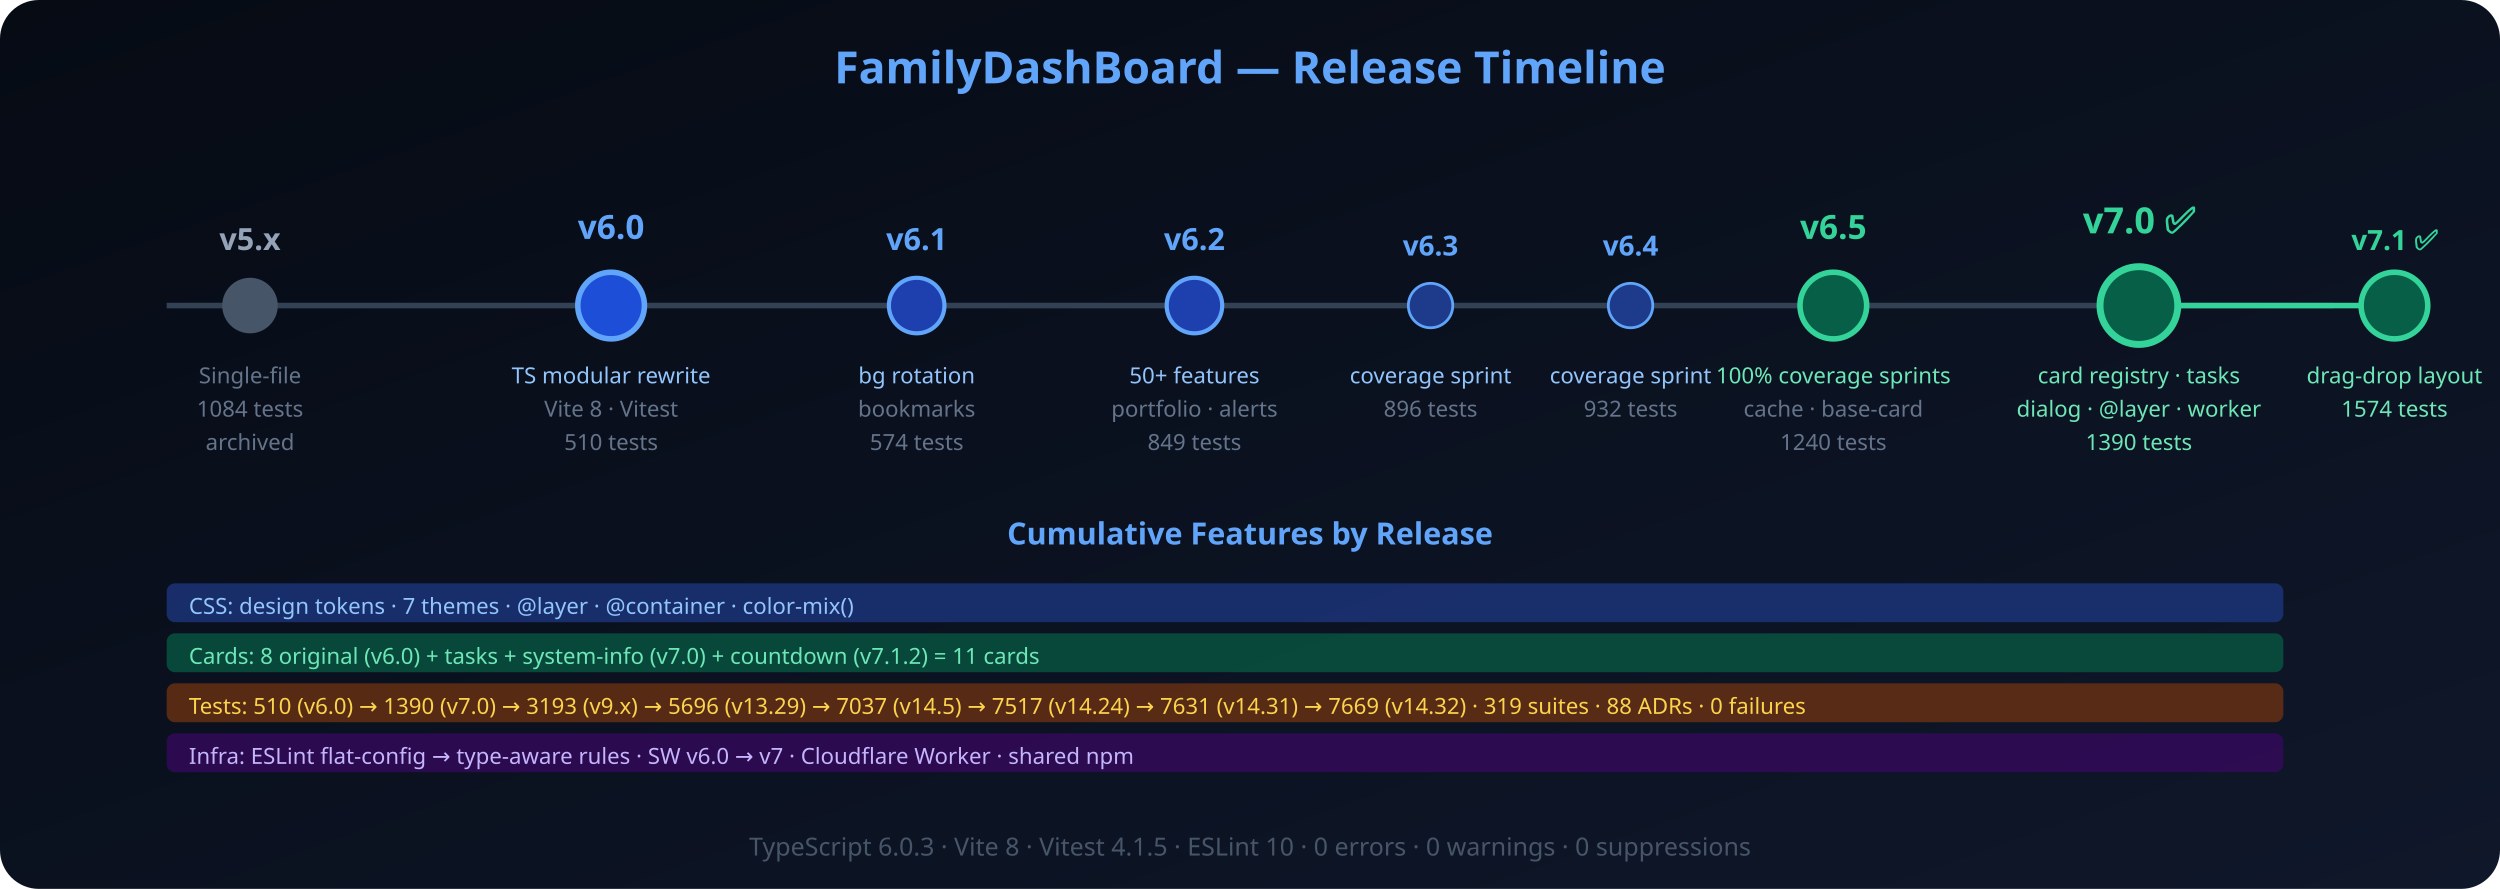
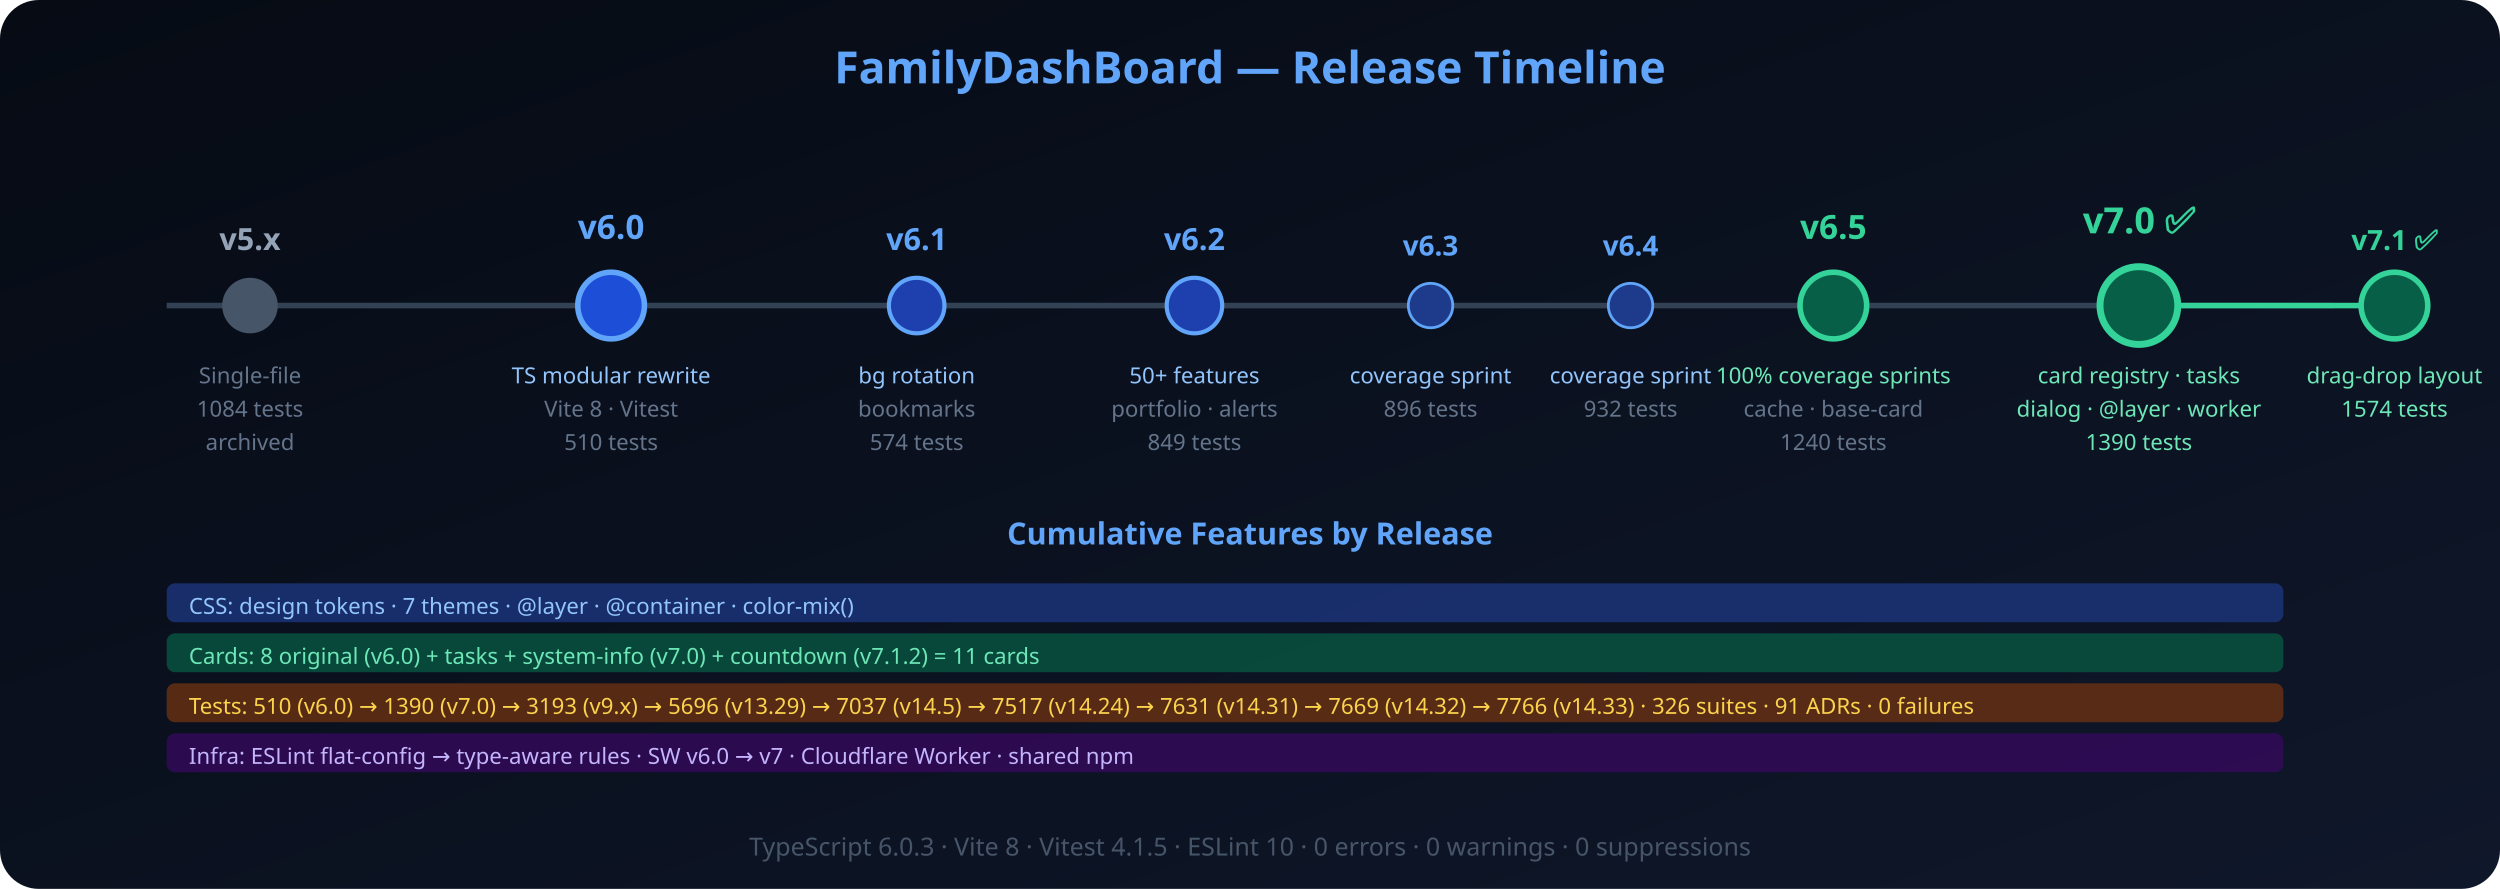
<svg xmlns="http://www.w3.org/2000/svg" width="900" height="320" viewBox="0 0 900 320">
  <defs>
    <linearGradient id="bg" x1="0%" y1="0%" x2="100%" y2="100%">
      <stop offset="0%" stop-color="#060b14" />
      <stop offset="100%" stop-color="#0f172a" />
    </linearGradient>
  </defs>
  <rect width="900" height="320" rx="14" fill="url(#bg)" />
  <text x="450" y="30" font-family="Segoe UI,system-ui" font-size="16" font-weight="700" fill="#60a5fa" text-anchor="middle">FamilyDashBoard — Release Timeline</text>
  <line x1="60" y1="110" x2="840" y2="110" stroke="#334155" stroke-width="2" />
  <circle cx="90" cy="110" r="10" fill="#475569" />
  <text x="90" y="90" font-family="Segoe UI" font-size="11" font-weight="700" fill="#94a3b8" text-anchor="middle">v5.x</text>
  <text x="90" y="138" font-family="Segoe UI" font-size="8" fill="#64748b" text-anchor="middle">Single-file</text>
  <text x="90" y="150" font-family="Segoe UI" font-size="8" fill="#64748b" text-anchor="middle">1084 tests</text>
  <text x="90" y="162" font-family="Segoe UI" font-size="8" fill="#64748b" text-anchor="middle">archived</text>
  <circle cx="220" cy="110" r="12" fill="#1d4ed8" stroke="#60a5fa" stroke-width="2" />
  <text x="220" y="86" font-family="Segoe UI" font-size="12" font-weight="700" fill="#60a5fa" text-anchor="middle">v6.0</text>
  <text x="220" y="138" font-family="Segoe UI" font-size="8" fill="#93c5fd" text-anchor="middle">TS modular rewrite</text>
  <text x="220" y="150" font-family="Segoe UI" font-size="8" fill="#64748b" text-anchor="middle">Vite 8 · Vitest</text>
  <text x="220" y="162" font-family="Segoe UI" font-size="8" fill="#64748b" text-anchor="middle">510 tests</text>
  <circle cx="330" cy="110" r="10" fill="#1e40af" stroke="#60a5fa" stroke-width="1.5" />
  <text x="330" y="90" font-family="Segoe UI" font-size="11" font-weight="700" fill="#60a5fa" text-anchor="middle">v6.1</text>
  <text x="330" y="138" font-family="Segoe UI" font-size="8" fill="#93c5fd" text-anchor="middle">bg rotation</text>
  <text x="330" y="150" font-family="Segoe UI" font-size="8" fill="#64748b" text-anchor="middle">bookmarks</text>
  <text x="330" y="162" font-family="Segoe UI" font-size="8" fill="#64748b" text-anchor="middle">574 tests</text>
  <circle cx="430" cy="110" r="10" fill="#1e40af" stroke="#60a5fa" stroke-width="1.5" />
  <text x="430" y="90" font-family="Segoe UI" font-size="11" font-weight="700" fill="#60a5fa" text-anchor="middle">v6.2</text>
  <text x="430" y="138" font-family="Segoe UI" font-size="8" fill="#93c5fd" text-anchor="middle">50+ features</text>
  <text x="430" y="150" font-family="Segoe UI" font-size="8" fill="#64748b" text-anchor="middle">portfolio · alerts</text>
  <text x="430" y="162" font-family="Segoe UI" font-size="8" fill="#64748b" text-anchor="middle">849 tests</text>
  <circle cx="515" cy="110" r="8" fill="#1e3a8a" stroke="#60a5fa" stroke-width="1" />
  <text x="515" y="92" font-family="Segoe UI" font-size="10" font-weight="700" fill="#60a5fa" text-anchor="middle">v6.3</text>
  <text x="515" y="138" font-family="Segoe UI" font-size="8" fill="#93c5fd" text-anchor="middle">coverage sprint</text>
  <text x="515" y="150" font-family="Segoe UI" font-size="8" fill="#64748b" text-anchor="middle">896 tests</text>
  <circle cx="587" cy="110" r="8" fill="#1e3a8a" stroke="#60a5fa" stroke-width="1" />
  <text x="587" y="92" font-family="Segoe UI" font-size="10" font-weight="700" fill="#60a5fa" text-anchor="middle">v6.4</text>
  <text x="587" y="138" font-family="Segoe UI" font-size="8" fill="#93c5fd" text-anchor="middle">coverage sprint</text>
  <text x="587" y="150" font-family="Segoe UI" font-size="8" fill="#64748b" text-anchor="middle">932 tests</text>
  <circle cx="660" cy="110" r="12" fill="#065f46" stroke="#34d399" stroke-width="2" />
  <text x="660" y="86" font-family="Segoe UI" font-size="12" font-weight="700" fill="#34d399" text-anchor="middle">v6.5</text>
  <text x="660" y="138" font-family="Segoe UI" font-size="8" fill="#6ee7b7" text-anchor="middle">100% coverage sprints</text>
  <text x="660" y="150" font-family="Segoe UI" font-size="8" fill="#64748b" text-anchor="middle">cache · base-card</text>
  <text x="660" y="162" font-family="Segoe UI" font-size="8" fill="#64748b" text-anchor="middle">1240 tests</text>
  <circle cx="770" cy="110" r="14" fill="#065f46" stroke="#34d399" stroke-width="2.5" />
  <text x="770" y="84" font-family="Segoe UI" font-size="13" font-weight="700" fill="#34d399" text-anchor="middle">v7.0 ✅</text>
  <text x="770" y="138" font-family="Segoe UI" font-size="8" fill="#6ee7b7" text-anchor="middle">card registry · tasks</text>
  <text x="770" y="150" font-family="Segoe UI" font-size="8" fill="#6ee7b7" text-anchor="middle">dialog · @layer · worker</text>
  <text x="770" y="162" font-family="Segoe UI" font-size="8" fill="#6ee7b7" text-anchor="middle">1390 tests</text>
  <line x1="784" y1="110" x2="862" y2="110" stroke="#34d399" stroke-width="2" />
  <circle cx="862" cy="110" r="12" fill="#065f46" stroke="#34d399" stroke-width="2" />
  <text x="862" y="90" font-family="Segoe UI" font-size="10" font-weight="700" fill="#34d399" text-anchor="middle">v7.1 ✅</text>
  <text x="862" y="138" font-family="Segoe UI" font-size="8" fill="#6ee7b7" text-anchor="middle">drag-drop layout</text>
  <text x="862" y="150" font-family="Segoe UI" font-size="8" fill="#6ee7b7" text-anchor="middle">1574 tests</text>
  <text x="450" y="196" font-family="Segoe UI" font-size="11" font-weight="700" fill="#60a5fa" text-anchor="middle">Cumulative Features by Release</text>
  <rect x="60" y="210" width="762" height="14" rx="3" fill="#1e3a8a" opacity="0.7" />
  <text x="68" y="221" font-family="Segoe UI" font-size="8" fill="#93c5fd">CSS: design tokens · 7 themes · @layer · @container · color-mix()</text>
  <rect x="60" y="228" width="762" height="14" rx="3" fill="#065f46" opacity="0.7" />
  <text x="68" y="239" font-family="Segoe UI" font-size="8" fill="#6ee7b7">Cards: 8 original (v6.0) + tasks + system-info (v7.0) + countdown (v7.1.2) = 11 cards</text>
  <rect x="60" y="246" width="762" height="14" rx="3" fill="#78350f" opacity="0.7" />
-   <text x="68" y="257" font-family="Segoe UI" font-size="8" fill="#fcd34d">Tests: 510 (v6.0) → 1390 (v7.0) → 3193 (v9.x) → 5696 (v13.29) → 7037 (v14.5) → 7517 (v14.24) → 7631 (v14.31) → 7669 (v14.32) · 319 suites · 88 ADRs · 0 failures</text>
+   <text x="68" y="257" font-family="Segoe UI" font-size="8" fill="#fcd34d">Tests: 510 (v6.0) → 1390 (v7.0) → 3193 (v9.x) → 5696 (v13.29) → 7037 (v14.5) → 7517 (v14.24) → 7631 (v14.31) → 7669 (v14.32) → 7766 (v14.33) · 326 suites · 91 ADRs · 0 failures</text>
  <rect x="60" y="264" width="762" height="14" rx="3" fill="#3b0764" opacity="0.7" />
  <text x="68" y="275" font-family="Segoe UI" font-size="8" fill="#c4b5fd">Infra: ESLint flat-config → type-aware rules · SW v6.0 → v7 · Cloudflare Worker · shared npm</text>
  <text x="450" y="308" font-family="Segoe UI" font-size="9" fill="#475569" text-anchor="middle">TypeScript 6.0.3 · Vite 8 · Vitest 4.1.5 · ESLint 10 · 0 errors · 0 warnings · 0 suppressions</text>
</svg>
